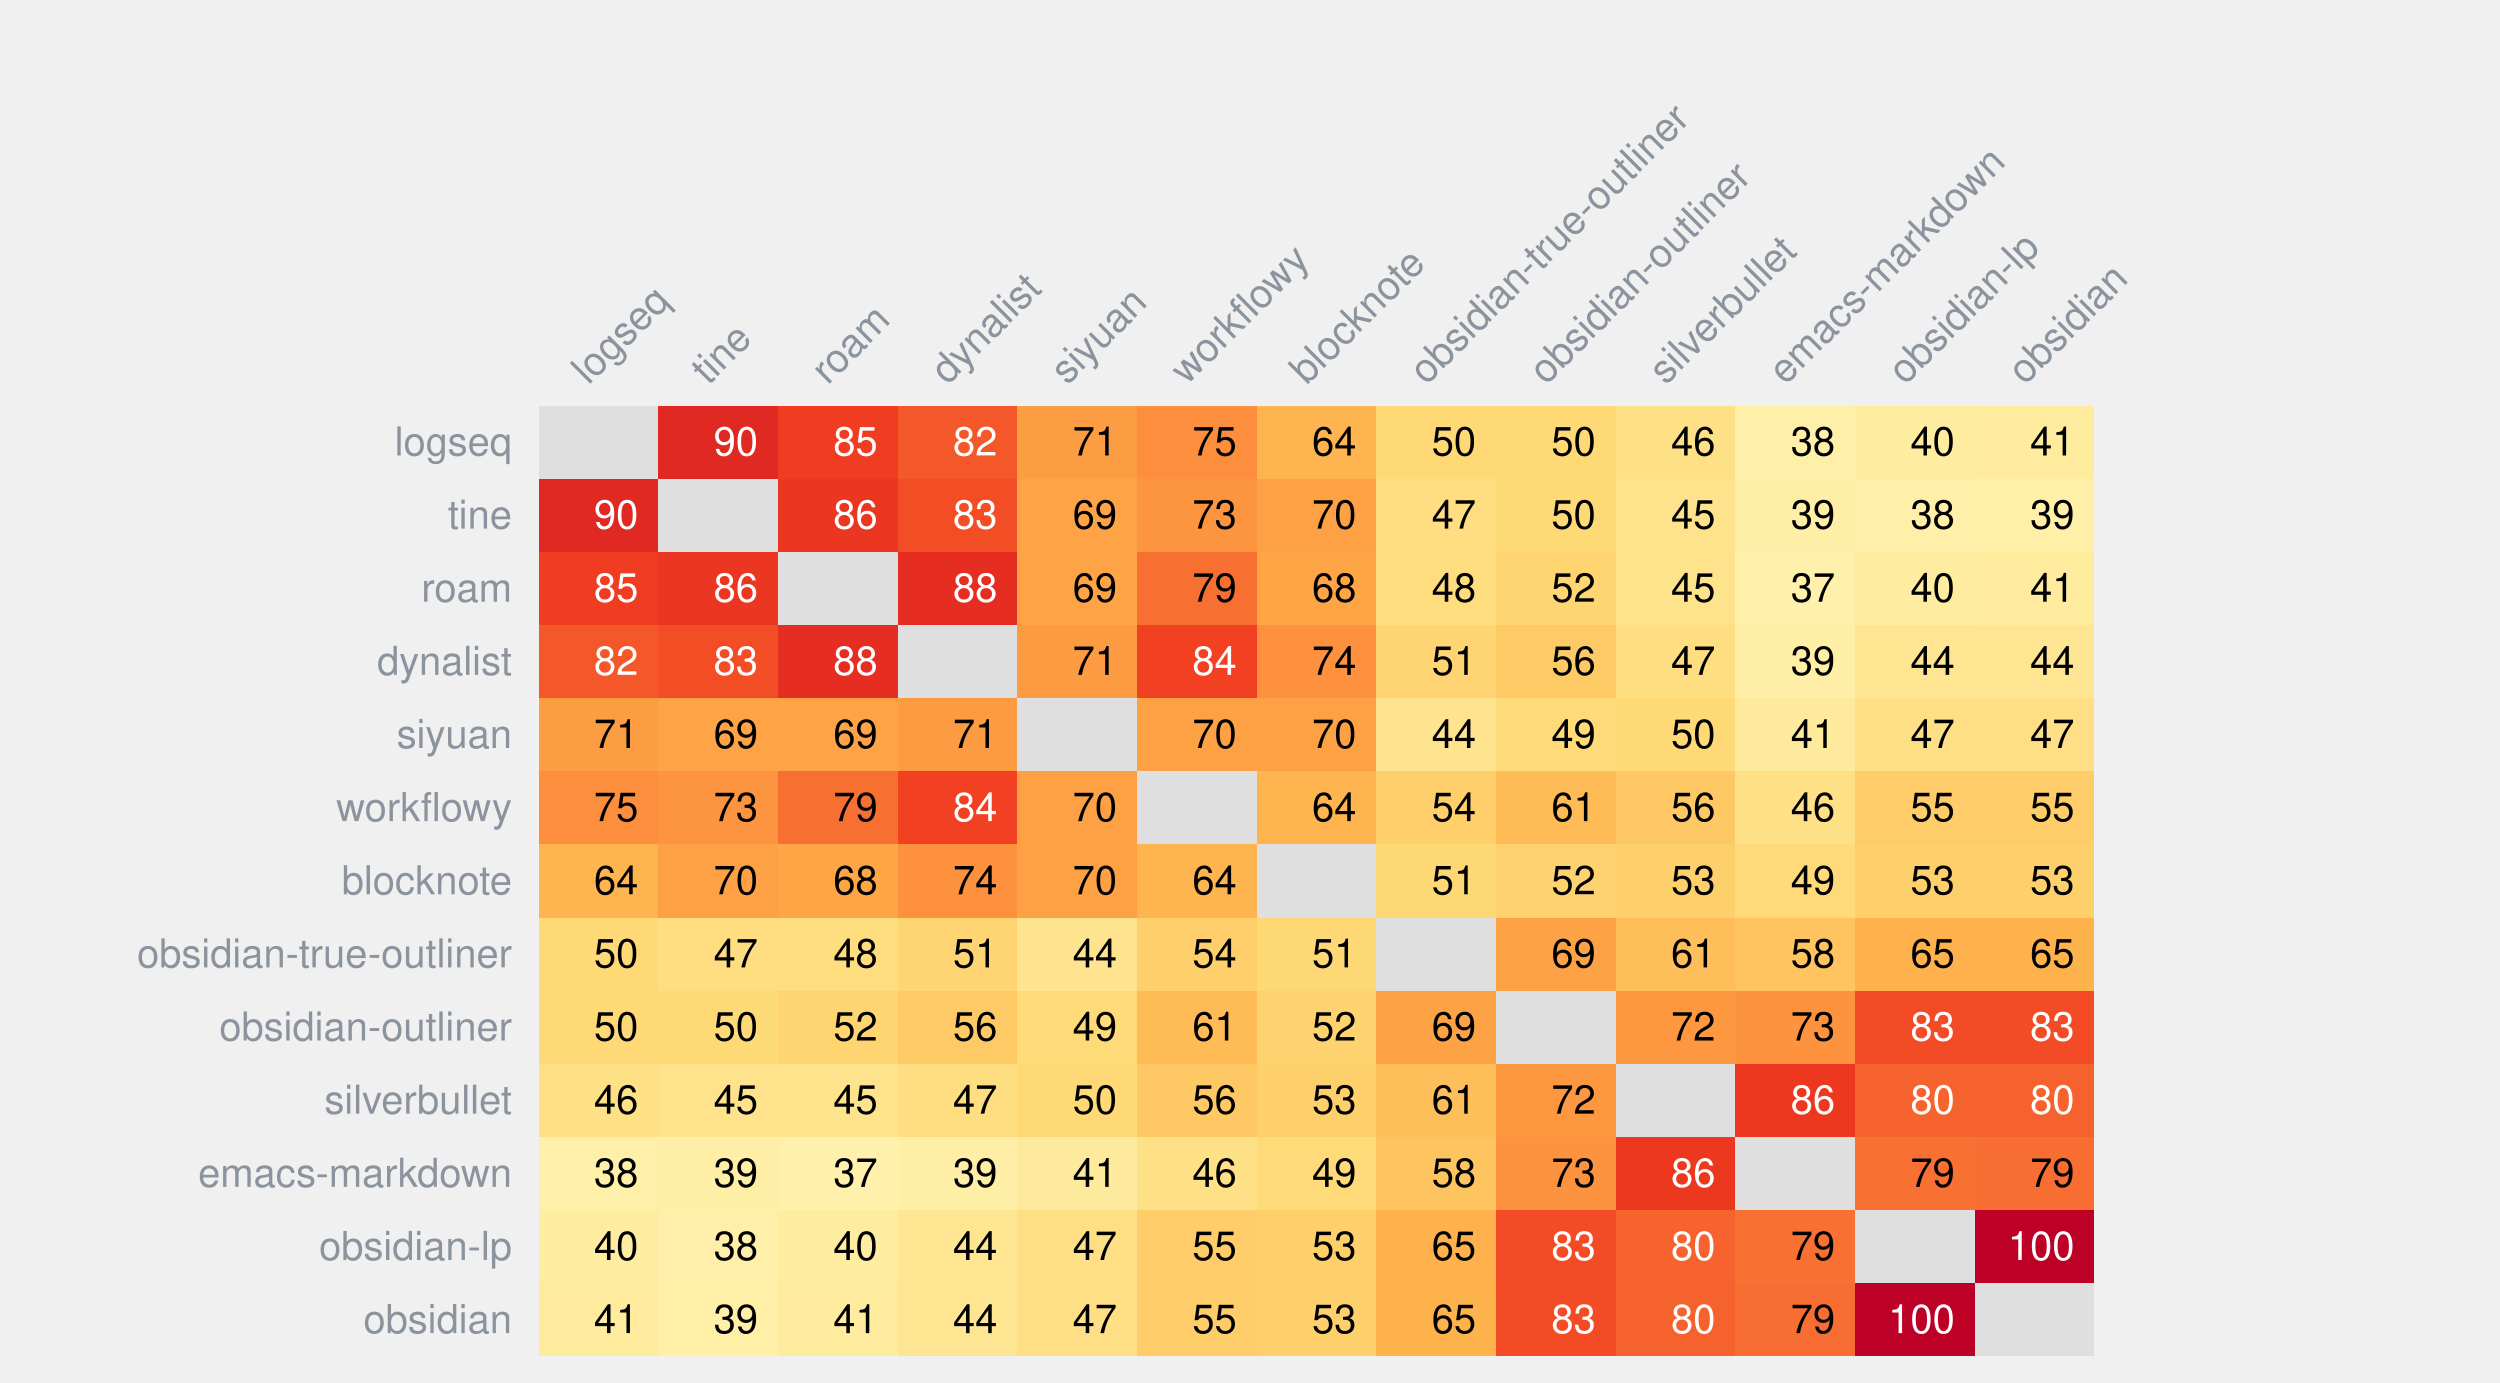
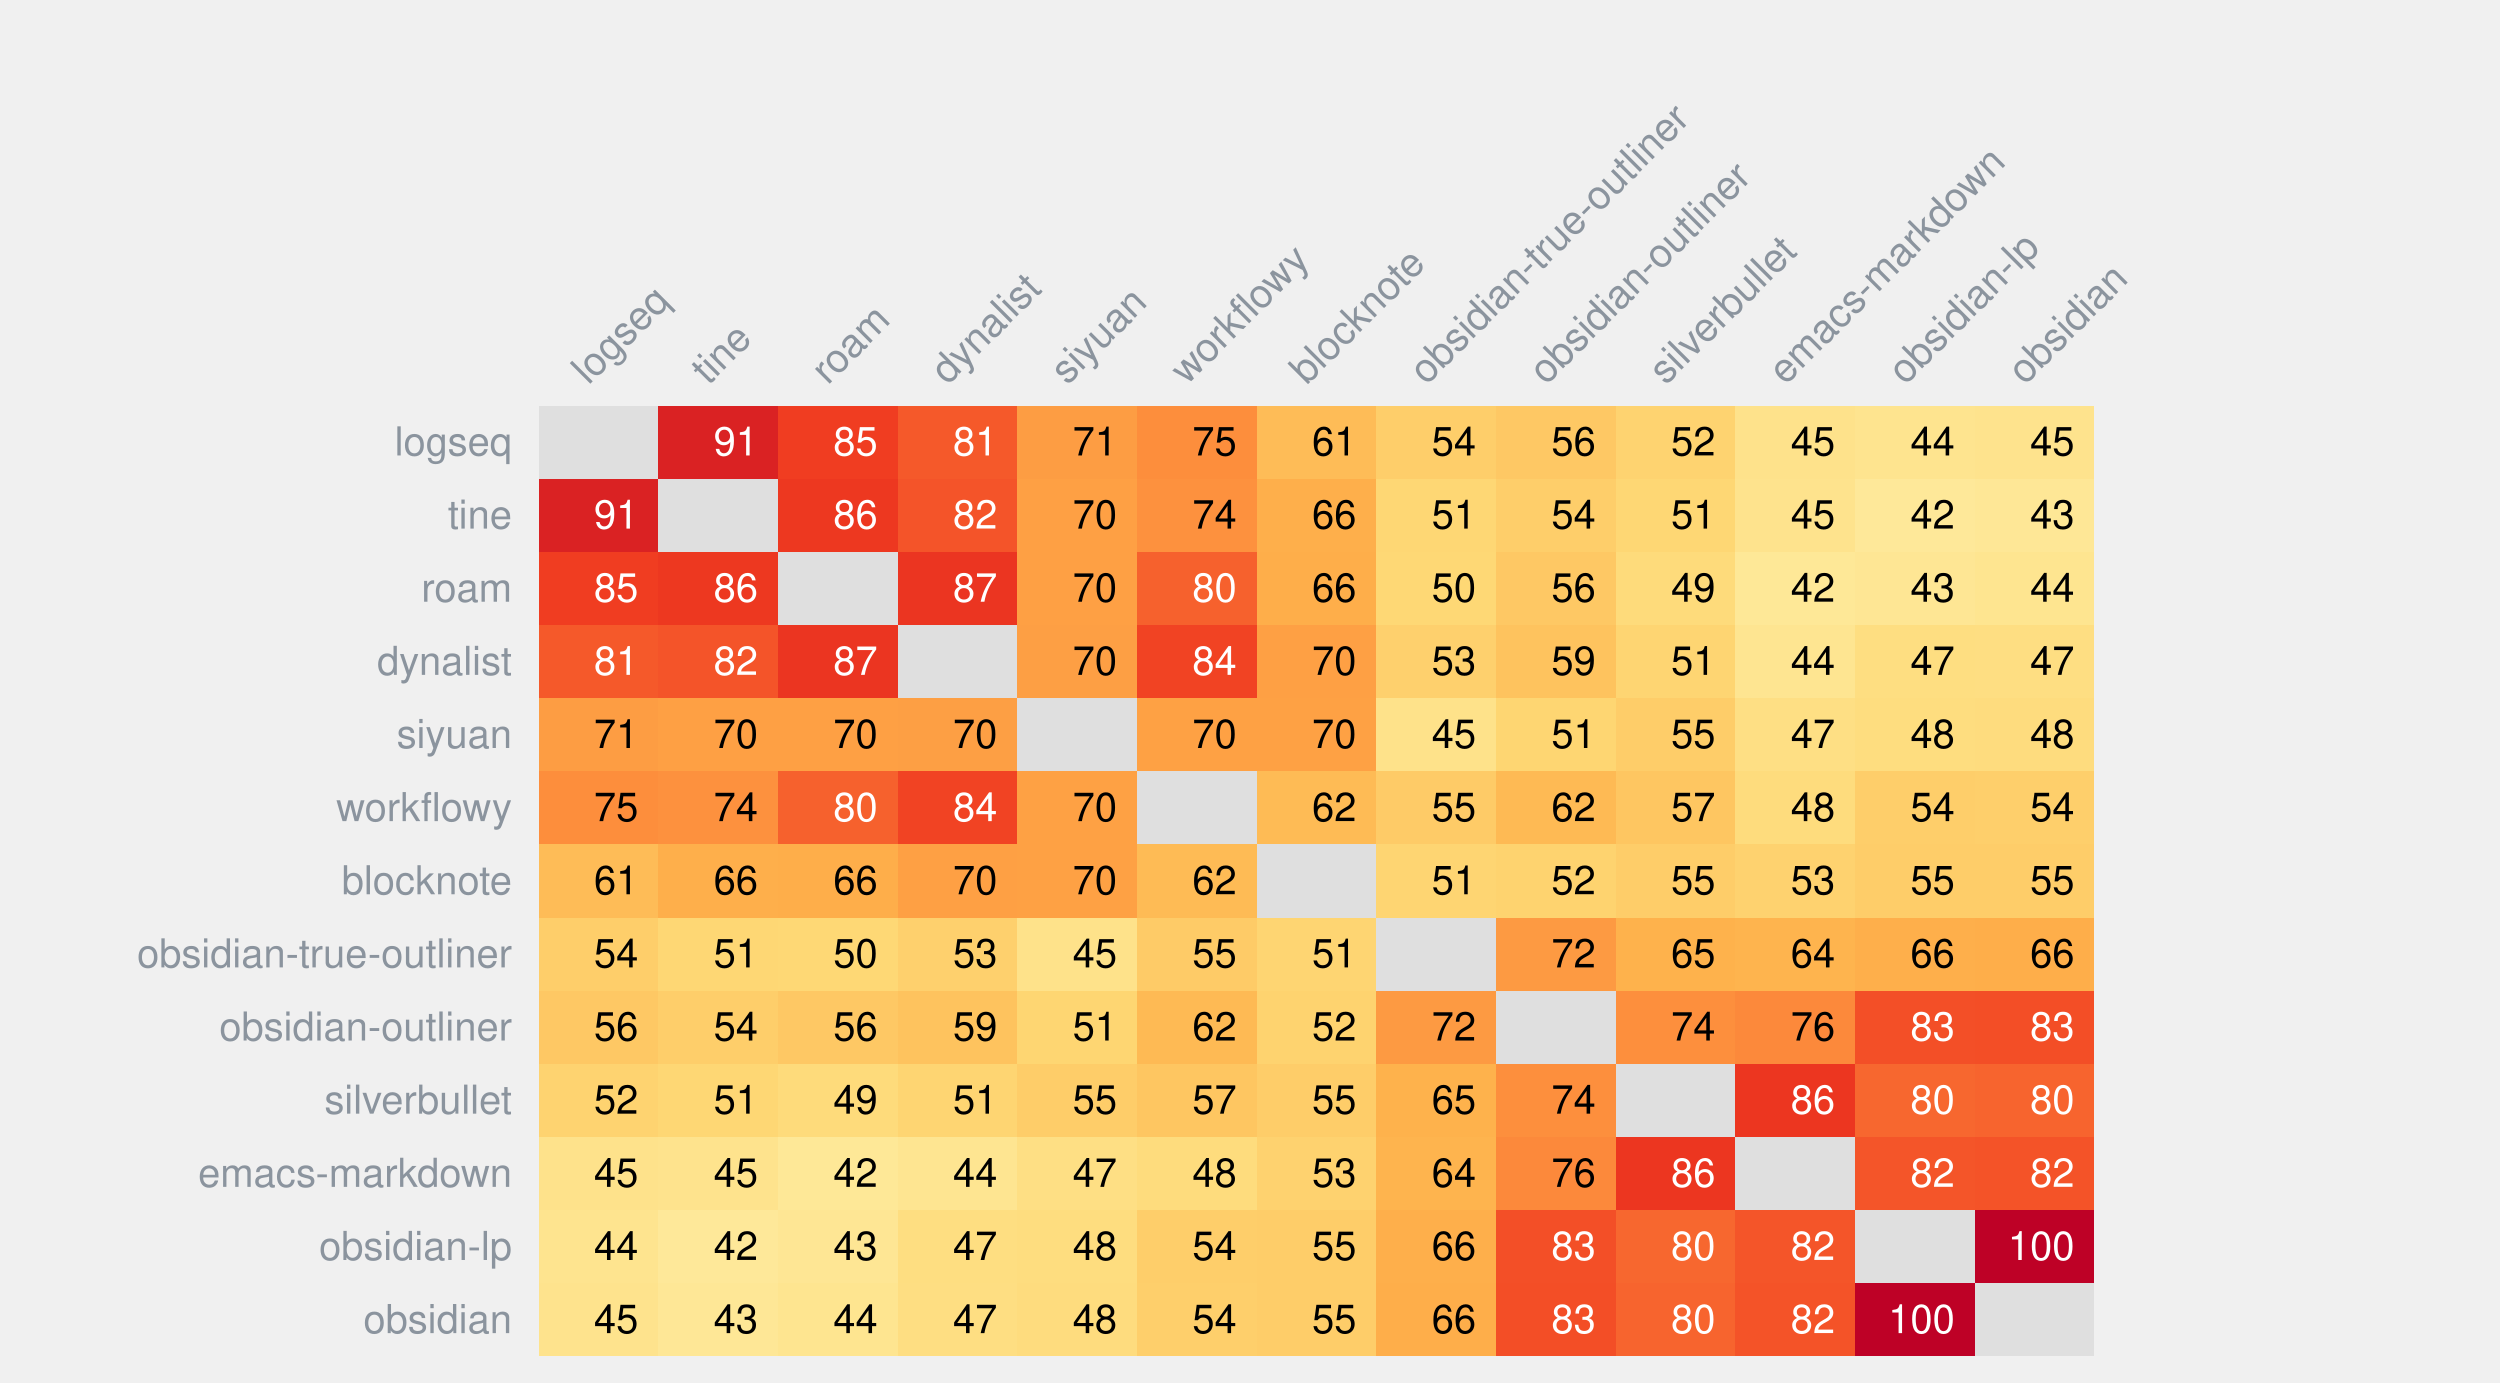
<svg xmlns="http://www.w3.org/2000/svg" width="752" height="416" viewBox="0 0 752 416" shape-rendering="crispEdges" font-family="-apple-system, 'Segoe UI', Helvetica, Arial, sans-serif" font-size="12">
  <style>.label{fill:#8b949e}.empty{fill:rgba(128,128,128,0.15)}@media (prefers-color-scheme: dark){.label{fill:#c9d1d9}}</style>
  <text class="label" transform="translate(177,116) rotate(-45)">logseq</text>
  <text class="label" transform="translate(213,116) rotate(-45)">tine</text>
  <text class="label" transform="translate(249,116) rotate(-45)">roam</text>
  <text class="label" transform="translate(285,116) rotate(-45)">dynalist</text>
  <text class="label" transform="translate(321,116) rotate(-45)">siyuan</text>
  <text class="label" transform="translate(357,116) rotate(-45)">workflowy</text>
  <text class="label" transform="translate(393,116) rotate(-45)">blocknote</text>
  <text class="label" transform="translate(429,116) rotate(-45)">obsidian-true-outliner</text>
  <text class="label" transform="translate(465,116) rotate(-45)">obsidian-outliner</text>
  <text class="label" transform="translate(501,116) rotate(-45)">silverbullet</text>
  <text class="label" transform="translate(537,116) rotate(-45)">emacs-markdown</text>
  <text class="label" transform="translate(573,116) rotate(-45)">obsidian-lp</text>
  <text class="label" transform="translate(609,116) rotate(-45)">obsidian</text>
  <text class="label" x="154" y="137" text-anchor="end">logseq</text>
  <text class="label" x="154" y="159" text-anchor="end">tine</text>
  <text class="label" x="154" y="181" text-anchor="end">roam</text>
  <text class="label" x="154" y="203" text-anchor="end">dynalist</text>
  <text class="label" x="154" y="225" text-anchor="end">siyuan</text>
  <text class="label" x="154" y="247" text-anchor="end">workflowy</text>
  <text class="label" x="154" y="269" text-anchor="end">blocknote</text>
  <text class="label" x="154" y="291" text-anchor="end">obsidian-true-outliner</text>
  <text class="label" x="154" y="313" text-anchor="end">obsidian-outliner</text>
  <text class="label" x="154" y="335" text-anchor="end">silverbullet</text>
  <text class="label" x="154" y="357" text-anchor="end">emacs-markdown</text>
  <text class="label" x="154" y="379" text-anchor="end">obsidian-lp</text>
  <text class="label" x="154" y="401" text-anchor="end">obsidian</text>
  <rect class="empty" x="162" y="122" width="36" height="22" />
  <g>
-     <rect x="198" y="122" width="36" height="22" fill="#e02922" />
-     <text x="228" y="137" text-anchor="end" fill="#fff">90</text>
+     <rect x="198" y="122" width="36" height="22" fill="#da2223" />
+     <text x="228" y="137" text-anchor="end" fill="#fff">91</text>
  </g>
  <g>
    <rect x="234" y="122" width="36" height="22" fill="#f03d21" />
    <text x="264" y="137" text-anchor="end" fill="#fff">85</text>
  </g>
  <g>
-     <rect x="270" y="122" width="36" height="22" fill="#f45729" />
-     <text x="300" y="137" text-anchor="end" fill="#fff">82</text>
+     <rect x="270" y="122" width="36" height="22" fill="#f5592a" />
+     <text x="300" y="137" text-anchor="end" fill="#fff">81</text>
  </g>
  <g>
    <rect x="306" y="122" width="36" height="22" fill="#fd9d43" />
    <text x="336" y="137" text-anchor="end" fill="#000">71</text>
  </g>
  <g>
-     <rect x="342" y="122" width="36" height="22" fill="#fd8e3d" />
+     <rect x="342" y="122" width="36" height="22" fill="#fd8e3c" />
    <text x="372" y="137" text-anchor="end" fill="#000">75</text>
  </g>
  <g>
-     <rect x="378" y="122" width="36" height="22" fill="#feb54f" />
-     <text x="408" y="137" text-anchor="end" fill="#000">64</text>
-   </g>
-   <g>
-     <rect x="414" y="122" width="36" height="22" fill="#fed976" />
-     <text x="444" y="137" text-anchor="end" fill="#000">50</text>
-   </g>
-   <g>
-     <rect x="450" y="122" width="36" height="22" fill="#fed976" />
-     <text x="480" y="137" text-anchor="end" fill="#000">50</text>
-   </g>
-   <g>
-     <rect x="486" y="122" width="36" height="22" fill="#fee086" />
-     <text x="516" y="137" text-anchor="end" fill="#000">46</text>
-   </g>
-   <g>
-     <rect x="522" y="122" width="36" height="22" fill="#fff0a9" />
-     <text x="552" y="137" text-anchor="end" fill="#000">38</text>
-   </g>
-   <g>
-     <rect x="558" y="122" width="36" height="22" fill="#feeca0" />
-     <text x="588" y="137" text-anchor="end" fill="#000">40</text>
-   </g>
-   <g>
-     <rect x="594" y="122" width="36" height="22" fill="#feeb9e" />
-     <text x="624" y="137" text-anchor="end" fill="#000">41</text>
-   </g>
-   <g>
-     <rect x="162" y="144" width="36" height="22" fill="#e02922" />
-     <text x="192" y="159" text-anchor="end" fill="#fff">90</text>
+     <rect x="378" y="122" width="36" height="22" fill="#febc57" />
+     <text x="408" y="137" text-anchor="end" fill="#000">61</text>
+   </g>
+   <g>
+     <rect x="414" y="122" width="36" height="22" fill="#fece6a" />
+     <text x="444" y="137" text-anchor="end" fill="#000">54</text>
+   </g>
+   <g>
+     <rect x="450" y="122" width="36" height="22" fill="#fec864" />
+     <text x="480" y="137" text-anchor="end" fill="#000">56</text>
+   </g>
+   <g>
+     <rect x="486" y="122" width="36" height="22" fill="#fed370" />
+     <text x="516" y="137" text-anchor="end" fill="#000">52</text>
+   </g>
+   <g>
+     <rect x="522" y="122" width="36" height="22" fill="#fee28b" />
+     <text x="552" y="137" text-anchor="end" fill="#000">45</text>
+   </g>
+   <g>
+     <rect x="558" y="122" width="36" height="22" fill="#fee48f" />
+     <text x="588" y="137" text-anchor="end" fill="#000">44</text>
+   </g>
+   <g>
+     <rect x="594" y="122" width="36" height="22" fill="#fee38d" />
+     <text x="624" y="137" text-anchor="end" fill="#000">45</text>
+   </g>
+   <g>
+     <rect x="162" y="144" width="36" height="22" fill="#da2223" />
+     <text x="192" y="159" text-anchor="end" fill="#fff">91</text>
  </g>
  <rect class="empty" x="198" y="144" width="36" height="22" />
  <g>
-     <rect x="234" y="144" width="36" height="22" fill="#eb3621" />
+     <rect x="234" y="144" width="36" height="22" fill="#ed3820" />
    <text x="264" y="159" text-anchor="end" fill="#fff">86</text>
  </g>
  <g>
-     <rect x="270" y="144" width="36" height="22" fill="#f34d26" />
-     <text x="300" y="159" text-anchor="end" fill="#fff">83</text>
-   </g>
-   <g>
-     <rect x="306" y="144" width="36" height="22" fill="#fea346" />
-     <text x="336" y="159" text-anchor="end" fill="#000">69</text>
-   </g>
-   <g>
-     <rect x="342" y="144" width="36" height="22" fill="#fd943f" />
-     <text x="372" y="159" text-anchor="end" fill="#000">73</text>
-   </g>
-   <g>
-     <rect x="378" y="144" width="36" height="22" fill="#fea145" />
-     <text x="408" y="159" text-anchor="end" fill="#000">70</text>
-   </g>
-   <g>
-     <rect x="414" y="144" width="36" height="22" fill="#fede81" />
-     <text x="444" y="159" text-anchor="end" fill="#000">47</text>
-   </g>
-   <g>
-     <rect x="450" y="144" width="36" height="22" fill="#feda77" />
-     <text x="480" y="159" text-anchor="end" fill="#000">50</text>
-   </g>
-   <g>
-     <rect x="486" y="144" width="36" height="22" fill="#fee38c" />
-     <text x="516" y="159" text-anchor="end" fill="#000">45</text>
-   </g>
-   <g>
-     <rect x="522" y="144" width="36" height="22" fill="#ffeea5" />
-     <text x="552" y="159" text-anchor="end" fill="#000">39</text>
-   </g>
-   <g>
-     <rect x="558" y="144" width="36" height="22" fill="#ffefa8" />
-     <text x="588" y="159" text-anchor="end" fill="#000">38</text>
-   </g>
-   <g>
-     <rect x="594" y="144" width="36" height="22" fill="#ffefa7" />
-     <text x="624" y="159" text-anchor="end" fill="#000">39</text>
+     <rect x="270" y="144" width="36" height="22" fill="#f45429" />
+     <text x="300" y="159" text-anchor="end" fill="#fff">82</text>
+   </g>
+   <g>
+     <rect x="306" y="144" width="36" height="22" fill="#fea044" />
+     <text x="336" y="159" text-anchor="end" fill="#000">70</text>
+   </g>
+   <g>
+     <rect x="342" y="144" width="36" height="22" fill="#fd913e" />
+     <text x="372" y="159" text-anchor="end" fill="#000">74</text>
+   </g>
+   <g>
+     <rect x="378" y="144" width="36" height="22" fill="#feaf4b" />
+     <text x="408" y="159" text-anchor="end" fill="#000">66</text>
+   </g>
+   <g>
+     <rect x="414" y="144" width="36" height="22" fill="#fed774" />
+     <text x="444" y="159" text-anchor="end" fill="#000">51</text>
+   </g>
+   <g>
+     <rect x="450" y="144" width="36" height="22" fill="#fece6a" />
+     <text x="480" y="159" text-anchor="end" fill="#000">54</text>
+   </g>
+   <g>
+     <rect x="486" y="144" width="36" height="22" fill="#fed774" />
+     <text x="516" y="159" text-anchor="end" fill="#000">51</text>
+   </g>
+   <g>
+     <rect x="522" y="144" width="36" height="22" fill="#fee38d" />
+     <text x="552" y="159" text-anchor="end" fill="#000">45</text>
+   </g>
+   <g>
+     <rect x="558" y="144" width="36" height="22" fill="#fee899" />
+     <text x="588" y="159" text-anchor="end" fill="#000">42</text>
+   </g>
+   <g>
+     <rect x="594" y="144" width="36" height="22" fill="#fee796" />
+     <text x="624" y="159" text-anchor="end" fill="#000">43</text>
  </g>
  <g>
    <rect x="162" y="166" width="36" height="22" fill="#f03d21" />
    <text x="192" y="181" text-anchor="end" fill="#fff">85</text>
  </g>
  <g>
-     <rect x="198" y="166" width="36" height="22" fill="#eb3621" />
+     <rect x="198" y="166" width="36" height="22" fill="#ed3820" />
    <text x="228" y="181" text-anchor="end" fill="#fff">86</text>
  </g>
  <rect class="empty" x="234" y="166" width="36" height="22" />
  <g>
-     <rect x="270" y="166" width="36" height="22" fill="#e52e21" />
-     <text x="300" y="181" text-anchor="end" fill="#fff">88</text>
-   </g>
-   <g>
-     <rect x="306" y="166" width="36" height="22" fill="#fea446" />
-     <text x="336" y="181" text-anchor="end" fill="#000">69</text>
-   </g>
-   <g>
-     <rect x="342" y="166" width="36" height="22" fill="#f86f32" />
-     <text x="372" y="181" text-anchor="end" fill="#000">79</text>
-   </g>
-   <g>
-     <rect x="378" y="166" width="36" height="22" fill="#fea546" />
-     <text x="408" y="181" text-anchor="end" fill="#000">68</text>
-   </g>
-   <g>
-     <rect x="414" y="166" width="36" height="22" fill="#fedd7f" />
-     <text x="444" y="181" text-anchor="end" fill="#000">48</text>
-   </g>
-   <g>
-     <rect x="450" y="166" width="36" height="22" fill="#fed571" />
-     <text x="480" y="181" text-anchor="end" fill="#000">52</text>
-   </g>
-   <g>
-     <rect x="486" y="166" width="36" height="22" fill="#fee38d" />
-     <text x="516" y="181" text-anchor="end" fill="#000">45</text>
-   </g>
-   <g>
-     <rect x="522" y="166" width="36" height="22" fill="#fff1ac" />
-     <text x="552" y="181" text-anchor="end" fill="#000">37</text>
-   </g>
-   <g>
-     <rect x="558" y="166" width="36" height="22" fill="#feeca0" />
-     <text x="588" y="181" text-anchor="end" fill="#000">40</text>
-   </g>
-   <g>
-     <rect x="594" y="166" width="36" height="22" fill="#feeb9e" />
-     <text x="624" y="181" text-anchor="end" fill="#000">41</text>
-   </g>
-   <g>
-     <rect x="162" y="188" width="36" height="22" fill="#f45729" />
-     <text x="192" y="203" text-anchor="end" fill="#fff">82</text>
-   </g>
-   <g>
-     <rect x="198" y="188" width="36" height="22" fill="#f34d26" />
-     <text x="228" y="203" text-anchor="end" fill="#fff">83</text>
-   </g>
-   <g>
-     <rect x="234" y="188" width="36" height="22" fill="#e52e21" />
-     <text x="264" y="203" text-anchor="end" fill="#fff">88</text>
+     <rect x="270" y="166" width="36" height="22" fill="#eb3521" />
+     <text x="300" y="181" text-anchor="end" fill="#fff">87</text>
+   </g>
+   <g>
+     <rect x="306" y="166" width="36" height="22" fill="#fea044" />
+     <text x="336" y="181" text-anchor="end" fill="#000">70</text>
+   </g>
+   <g>
+     <rect x="342" y="166" width="36" height="22" fill="#f6612d" />
+     <text x="372" y="181" text-anchor="end" fill="#fff">80</text>
+   </g>
+   <g>
+     <rect x="378" y="166" width="36" height="22" fill="#feae4a" />
+     <text x="408" y="181" text-anchor="end" fill="#000">66</text>
+   </g>
+   <g>
+     <rect x="414" y="166" width="36" height="22" fill="#fed875" />
+     <text x="444" y="181" text-anchor="end" fill="#000">50</text>
+   </g>
+   <g>
+     <rect x="450" y="166" width="36" height="22" fill="#fec864" />
+     <text x="480" y="181" text-anchor="end" fill="#000">56</text>
+   </g>
+   <g>
+     <rect x="486" y="166" width="36" height="22" fill="#fedb7b" />
+     <text x="516" y="181" text-anchor="end" fill="#000">49</text>
+   </g>
+   <g>
+     <rect x="522" y="166" width="36" height="22" fill="#fee897" />
+     <text x="552" y="181" text-anchor="end" fill="#000">42</text>
+   </g>
+   <g>
+     <rect x="558" y="166" width="36" height="22" fill="#fee694" />
+     <text x="588" y="181" text-anchor="end" fill="#000">43</text>
+   </g>
+   <g>
+     <rect x="594" y="166" width="36" height="22" fill="#fee590" />
+     <text x="624" y="181" text-anchor="end" fill="#000">44</text>
+   </g>
+   <g>
+     <rect x="162" y="188" width="36" height="22" fill="#f5592a" />
+     <text x="192" y="203" text-anchor="end" fill="#fff">81</text>
+   </g>
+   <g>
+     <rect x="198" y="188" width="36" height="22" fill="#f45429" />
+     <text x="228" y="203" text-anchor="end" fill="#fff">82</text>
+   </g>
+   <g>
+     <rect x="234" y="188" width="36" height="22" fill="#eb3521" />
+     <text x="264" y="203" text-anchor="end" fill="#fff">87</text>
  </g>
  <rect class="empty" x="270" y="188" width="36" height="22" />
  <g>
-     <rect x="306" y="188" width="36" height="22" fill="#fd9b42" />
-     <text x="336" y="203" text-anchor="end" fill="#000">71</text>
-   </g>
-   <g>
-     <rect x="342" y="188" width="36" height="22" fill="#f14022" />
+     <rect x="306" y="188" width="36" height="22" fill="#fd9f44" />
+     <text x="336" y="203" text-anchor="end" fill="#000">70</text>
+   </g>
+   <g>
+     <rect x="342" y="188" width="36" height="22" fill="#f14323" />
    <text x="372" y="203" text-anchor="end" fill="#fff">84</text>
  </g>
  <g>
-     <rect x="378" y="188" width="36" height="22" fill="#fd913e" />
-     <text x="408" y="203" text-anchor="end" fill="#000">74</text>
-   </g>
-   <g>
-     <rect x="414" y="188" width="36" height="22" fill="#fed572" />
-     <text x="444" y="203" text-anchor="end" fill="#000">51</text>
-   </g>
-   <g>
-     <rect x="450" y="188" width="36" height="22" fill="#feca65" />
-     <text x="480" y="203" text-anchor="end" fill="#000">56</text>
-   </g>
-   <g>
-     <rect x="486" y="188" width="36" height="22" fill="#fede81" />
-     <text x="516" y="203" text-anchor="end" fill="#000">47</text>
-   </g>
-   <g>
-     <rect x="522" y="188" width="36" height="22" fill="#ffeea6" />
-     <text x="552" y="203" text-anchor="end" fill="#000">39</text>
-   </g>
-   <g>
-     <rect x="558" y="188" width="36" height="22" fill="#fee591" />
-     <text x="588" y="203" text-anchor="end" fill="#000">44</text>
-   </g>
-   <g>
-     <rect x="594" y="188" width="36" height="22" fill="#fee591" />
-     <text x="624" y="203" text-anchor="end" fill="#000">44</text>
+     <rect x="378" y="188" width="36" height="22" fill="#fea044" />
+     <text x="408" y="203" text-anchor="end" fill="#000">70</text>
+   </g>
+   <g>
+     <rect x="414" y="188" width="36" height="22" fill="#fed06d" />
+     <text x="444" y="203" text-anchor="end" fill="#000">53</text>
+   </g>
+   <g>
+     <rect x="450" y="188" width="36" height="22" fill="#fec35e" />
+     <text x="480" y="203" text-anchor="end" fill="#000">59</text>
+   </g>
+   <g>
+     <rect x="486" y="188" width="36" height="22" fill="#fed572" />
+     <text x="516" y="203" text-anchor="end" fill="#000">51</text>
+   </g>
+   <g>
+     <rect x="522" y="188" width="36" height="22" fill="#fee591" />
+     <text x="552" y="203" text-anchor="end" fill="#000">44</text>
+   </g>
+   <g>
+     <rect x="558" y="188" width="36" height="22" fill="#fede81" />
+     <text x="588" y="203" text-anchor="end" fill="#000">47</text>
+   </g>
+   <g>
+     <rect x="594" y="188" width="36" height="22" fill="#fede82" />
+     <text x="624" y="203" text-anchor="end" fill="#000">47</text>
  </g>
  <g>
    <rect x="162" y="210" width="36" height="22" fill="#fd9d43" />
    <text x="192" y="225" text-anchor="end" fill="#000">71</text>
  </g>
  <g>
-     <rect x="198" y="210" width="36" height="22" fill="#fea346" />
-     <text x="228" y="225" text-anchor="end" fill="#000">69</text>
-   </g>
-   <g>
-     <rect x="234" y="210" width="36" height="22" fill="#fea446" />
-     <text x="264" y="225" text-anchor="end" fill="#000">69</text>
-   </g>
-   <g>
-     <rect x="270" y="210" width="36" height="22" fill="#fd9b42" />
-     <text x="300" y="225" text-anchor="end" fill="#000">71</text>
+     <rect x="198" y="210" width="36" height="22" fill="#fea044" />
+     <text x="228" y="225" text-anchor="end" fill="#000">70</text>
+   </g>
+   <g>
+     <rect x="234" y="210" width="36" height="22" fill="#fea044" />
+     <text x="264" y="225" text-anchor="end" fill="#000">70</text>
+   </g>
+   <g>
+     <rect x="270" y="210" width="36" height="22" fill="#fd9f44" />
+     <text x="300" y="225" text-anchor="end" fill="#000">70</text>
  </g>
  <rect class="empty" x="306" y="210" width="36" height="22" />
  <g>
-     <rect x="342" y="210" width="36" height="22" fill="#fea145" />
+     <rect x="342" y="210" width="36" height="22" fill="#fea144" />
    <text x="372" y="225" text-anchor="end" fill="#000">70</text>
  </g>
  <g>
    <rect x="378" y="210" width="36" height="22" fill="#fea144" />
    <text x="408" y="225" text-anchor="end" fill="#000">70</text>
  </g>
  <g>
-     <rect x="414" y="210" width="36" height="22" fill="#fee48e" />
-     <text x="444" y="225" text-anchor="end" fill="#000">44</text>
-   </g>
-   <g>
-     <rect x="450" y="210" width="36" height="22" fill="#feda78" />
-     <text x="480" y="225" text-anchor="end" fill="#000">49</text>
-   </g>
-   <g>
-     <rect x="486" y="210" width="36" height="22" fill="#fed975" />
-     <text x="516" y="225" text-anchor="end" fill="#000">50</text>
-   </g>
-   <g>
-     <rect x="522" y="210" width="36" height="22" fill="#feea9c" />
-     <text x="552" y="225" text-anchor="end" fill="#000">41</text>
-   </g>
-   <g>
-     <rect x="558" y="210" width="36" height="22" fill="#fedf85" />
-     <text x="588" y="225" text-anchor="end" fill="#000">47</text>
-   </g>
-   <g>
-     <rect x="594" y="210" width="36" height="22" fill="#fedf85" />
-     <text x="624" y="225" text-anchor="end" fill="#000">47</text>
-   </g>
-   <g>
-     <rect x="162" y="232" width="36" height="22" fill="#fd8e3d" />
+     <rect x="414" y="210" width="36" height="22" fill="#fee28a" />
+     <text x="444" y="225" text-anchor="end" fill="#000">45</text>
+   </g>
+   <g>
+     <rect x="450" y="210" width="36" height="22" fill="#fed672" />
+     <text x="480" y="225" text-anchor="end" fill="#000">51</text>
+   </g>
+   <g>
+     <rect x="486" y="210" width="36" height="22" fill="#fecd69" />
+     <text x="516" y="225" text-anchor="end" fill="#000">55</text>
+   </g>
+   <g>
+     <rect x="522" y="210" width="36" height="22" fill="#fedf84" />
+     <text x="552" y="225" text-anchor="end" fill="#000">47</text>
+   </g>
+   <g>
+     <rect x="558" y="210" width="36" height="22" fill="#fedd7f" />
+     <text x="588" y="225" text-anchor="end" fill="#000">48</text>
+   </g>
+   <g>
+     <rect x="594" y="210" width="36" height="22" fill="#fedc7e" />
+     <text x="624" y="225" text-anchor="end" fill="#000">48</text>
+   </g>
+   <g>
+     <rect x="162" y="232" width="36" height="22" fill="#fd8e3c" />
    <text x="192" y="247" text-anchor="end" fill="#000">75</text>
  </g>
  <g>
-     <rect x="198" y="232" width="36" height="22" fill="#fd943f" />
-     <text x="228" y="247" text-anchor="end" fill="#000">73</text>
-   </g>
-   <g>
-     <rect x="234" y="232" width="36" height="22" fill="#f86f32" />
-     <text x="264" y="247" text-anchor="end" fill="#000">79</text>
-   </g>
-   <g>
-     <rect x="270" y="232" width="36" height="22" fill="#f14022" />
+     <rect x="198" y="232" width="36" height="22" fill="#fd913e" />
+     <text x="228" y="247" text-anchor="end" fill="#000">74</text>
+   </g>
+   <g>
+     <rect x="234" y="232" width="36" height="22" fill="#f6612d" />
+     <text x="264" y="247" text-anchor="end" fill="#fff">80</text>
+   </g>
+   <g>
+     <rect x="270" y="232" width="36" height="22" fill="#f14323" />
    <text x="300" y="247" text-anchor="end" fill="#fff">84</text>
  </g>
  <g>
-     <rect x="306" y="232" width="36" height="22" fill="#fea145" />
+     <rect x="306" y="232" width="36" height="22" fill="#fea144" />
    <text x="336" y="247" text-anchor="end" fill="#000">70</text>
  </g>
  <rect class="empty" x="342" y="232" width="36" height="22" />
  <g>
-     <rect x="378" y="232" width="36" height="22" fill="#feb54f" />
-     <text x="408" y="247" text-anchor="end" fill="#000">64</text>
-   </g>
-   <g>
-     <rect x="414" y="232" width="36" height="22" fill="#fecf6b" />
-     <text x="444" y="247" text-anchor="end" fill="#000">54</text>
-   </g>
-   <g>
-     <rect x="450" y="232" width="36" height="22" fill="#febb56" />
-     <text x="480" y="247" text-anchor="end" fill="#000">61</text>
-   </g>
-   <g>
-     <rect x="486" y="232" width="36" height="22" fill="#fec965" />
-     <text x="516" y="247" text-anchor="end" fill="#000">56</text>
-   </g>
-   <g>
-     <rect x="522" y="232" width="36" height="22" fill="#fee087" />
-     <text x="552" y="247" text-anchor="end" fill="#000">46</text>
-   </g>
-   <g>
-     <rect x="558" y="232" width="36" height="22" fill="#fecc68" />
-     <text x="588" y="247" text-anchor="end" fill="#000">55</text>
-   </g>
-   <g>
-     <rect x="594" y="232" width="36" height="22" fill="#fecc68" />
-     <text x="624" y="247" text-anchor="end" fill="#000">55</text>
-   </g>
-   <g>
-     <rect x="162" y="254" width="36" height="22" fill="#feb54f" />
-     <text x="192" y="269" text-anchor="end" fill="#000">64</text>
-   </g>
-   <g>
-     <rect x="198" y="254" width="36" height="22" fill="#fea145" />
-     <text x="228" y="269" text-anchor="end" fill="#000">70</text>
-   </g>
-   <g>
-     <rect x="234" y="254" width="36" height="22" fill="#fea546" />
-     <text x="264" y="269" text-anchor="end" fill="#000">68</text>
-   </g>
-   <g>
-     <rect x="270" y="254" width="36" height="22" fill="#fd913e" />
-     <text x="300" y="269" text-anchor="end" fill="#000">74</text>
+     <rect x="378" y="232" width="36" height="22" fill="#febb55" />
+     <text x="408" y="247" text-anchor="end" fill="#000">62</text>
+   </g>
+   <g>
+     <rect x="414" y="232" width="36" height="22" fill="#fecb67" />
+     <text x="444" y="247" text-anchor="end" fill="#000">55</text>
+   </g>
+   <g>
+     <rect x="450" y="232" width="36" height="22" fill="#feba54" />
+     <text x="480" y="247" text-anchor="end" fill="#000">62</text>
+   </g>
+   <g>
+     <rect x="486" y="232" width="36" height="22" fill="#fec661" />
+     <text x="516" y="247" text-anchor="end" fill="#000">57</text>
+   </g>
+   <g>
+     <rect x="522" y="232" width="36" height="22" fill="#fedc7d" />
+     <text x="552" y="247" text-anchor="end" fill="#000">48</text>
+   </g>
+   <g>
+     <rect x="558" y="232" width="36" height="22" fill="#fece6a" />
+     <text x="588" y="247" text-anchor="end" fill="#000">54</text>
+   </g>
+   <g>
+     <rect x="594" y="232" width="36" height="22" fill="#fecf6b" />
+     <text x="624" y="247" text-anchor="end" fill="#000">54</text>
+   </g>
+   <g>
+     <rect x="162" y="254" width="36" height="22" fill="#febc57" />
+     <text x="192" y="269" text-anchor="end" fill="#000">61</text>
+   </g>
+   <g>
+     <rect x="198" y="254" width="36" height="22" fill="#feaf4b" />
+     <text x="228" y="269" text-anchor="end" fill="#000">66</text>
+   </g>
+   <g>
+     <rect x="234" y="254" width="36" height="22" fill="#feae4a" />
+     <text x="264" y="269" text-anchor="end" fill="#000">66</text>
+   </g>
+   <g>
+     <rect x="270" y="254" width="36" height="22" fill="#fea044" />
+     <text x="300" y="269" text-anchor="end" fill="#000">70</text>
  </g>
  <g>
    <rect x="306" y="254" width="36" height="22" fill="#fea144" />
    <text x="336" y="269" text-anchor="end" fill="#000">70</text>
  </g>
  <g>
-     <rect x="342" y="254" width="36" height="22" fill="#feb54f" />
-     <text x="372" y="269" text-anchor="end" fill="#000">64</text>
+     <rect x="342" y="254" width="36" height="22" fill="#febb55" />
+     <text x="372" y="269" text-anchor="end" fill="#000">62</text>
  </g>
  <rect class="empty" x="378" y="254" width="36" height="22" />
  <g>
-     <rect x="414" y="254" width="36" height="22" fill="#fed875" />
+     <rect x="414" y="254" width="36" height="22" fill="#fed572" />
    <text x="444" y="269" text-anchor="end" fill="#000">51</text>
  </g>
  <g>
    <rect x="450" y="254" width="36" height="22" fill="#fed36f" />
    <text x="480" y="269" text-anchor="end" fill="#000">52</text>
  </g>
  <g>
-     <rect x="486" y="254" width="36" height="22" fill="#fed06c" />
-     <text x="516" y="269" text-anchor="end" fill="#000">53</text>
-   </g>
-   <g>
-     <rect x="522" y="254" width="36" height="22" fill="#feda79" />
-     <text x="552" y="269" text-anchor="end" fill="#000">49</text>
-   </g>
-   <g>
-     <rect x="558" y="254" width="36" height="22" fill="#fed06c" />
-     <text x="588" y="269" text-anchor="end" fill="#000">53</text>
-   </g>
-   <g>
-     <rect x="594" y="254" width="36" height="22" fill="#fed06c" />
-     <text x="624" y="269" text-anchor="end" fill="#000">53</text>
-   </g>
-   <g>
-     <rect x="162" y="276" width="36" height="22" fill="#fed976" />
-     <text x="192" y="291" text-anchor="end" fill="#000">50</text>
-   </g>
-   <g>
-     <rect x="198" y="276" width="36" height="22" fill="#fede81" />
-     <text x="228" y="291" text-anchor="end" fill="#000">47</text>
-   </g>
-   <g>
-     <rect x="234" y="276" width="36" height="22" fill="#fedd7f" />
-     <text x="264" y="291" text-anchor="end" fill="#000">48</text>
-   </g>
-   <g>
-     <rect x="270" y="276" width="36" height="22" fill="#fed572" />
-     <text x="300" y="291" text-anchor="end" fill="#000">51</text>
-   </g>
-   <g>
-     <rect x="306" y="276" width="36" height="22" fill="#fee48e" />
-     <text x="336" y="291" text-anchor="end" fill="#000">44</text>
-   </g>
-   <g>
-     <rect x="342" y="276" width="36" height="22" fill="#fecf6b" />
-     <text x="372" y="291" text-anchor="end" fill="#000">54</text>
-   </g>
-   <g>
-     <rect x="378" y="276" width="36" height="22" fill="#fed875" />
+     <rect x="486" y="254" width="36" height="22" fill="#fecd69" />
+     <text x="516" y="269" text-anchor="end" fill="#000">55</text>
+   </g>
+   <g>
+     <rect x="522" y="254" width="36" height="22" fill="#fed26f" />
+     <text x="552" y="269" text-anchor="end" fill="#000">53</text>
+   </g>
+   <g>
+     <rect x="558" y="254" width="36" height="22" fill="#fecd69" />
+     <text x="588" y="269" text-anchor="end" fill="#000">55</text>
+   </g>
+   <g>
+     <rect x="594" y="254" width="36" height="22" fill="#fecd69" />
+     <text x="624" y="269" text-anchor="end" fill="#000">55</text>
+   </g>
+   <g>
+     <rect x="162" y="276" width="36" height="22" fill="#fece6a" />
+     <text x="192" y="291" text-anchor="end" fill="#000">54</text>
+   </g>
+   <g>
+     <rect x="198" y="276" width="36" height="22" fill="#fed774" />
+     <text x="228" y="291" text-anchor="end" fill="#000">51</text>
+   </g>
+   <g>
+     <rect x="234" y="276" width="36" height="22" fill="#fed875" />
+     <text x="264" y="291" text-anchor="end" fill="#000">50</text>
+   </g>
+   <g>
+     <rect x="270" y="276" width="36" height="22" fill="#fed06d" />
+     <text x="300" y="291" text-anchor="end" fill="#000">53</text>
+   </g>
+   <g>
+     <rect x="306" y="276" width="36" height="22" fill="#fee28a" />
+     <text x="336" y="291" text-anchor="end" fill="#000">45</text>
+   </g>
+   <g>
+     <rect x="342" y="276" width="36" height="22" fill="#fecb67" />
+     <text x="372" y="291" text-anchor="end" fill="#000">55</text>
+   </g>
+   <g>
+     <rect x="378" y="276" width="36" height="22" fill="#fed572" />
    <text x="408" y="291" text-anchor="end" fill="#000">51</text>
  </g>
  <rect class="empty" x="414" y="276" width="36" height="22" />
  <g>
-     <rect x="450" y="276" width="36" height="22" fill="#fea345" />
-     <text x="480" y="291" text-anchor="end" fill="#000">69</text>
-   </g>
-   <g>
-     <rect x="486" y="276" width="36" height="22" fill="#febe59" />
-     <text x="516" y="291" text-anchor="end" fill="#000">61</text>
-   </g>
-   <g>
-     <rect x="522" y="276" width="36" height="22" fill="#fec45f" />
-     <text x="552" y="291" text-anchor="end" fill="#000">58</text>
-   </g>
-   <g>
-     <rect x="558" y="276" width="36" height="22" fill="#feb14c" />
-     <text x="588" y="291" text-anchor="end" fill="#000">65</text>
-   </g>
-   <g>
-     <rect x="594" y="276" width="36" height="22" fill="#feb24c" />
-     <text x="624" y="291" text-anchor="end" fill="#000">65</text>
-   </g>
-   <g>
-     <rect x="162" y="298" width="36" height="22" fill="#fed976" />
-     <text x="192" y="313" text-anchor="end" fill="#000">50</text>
-   </g>
-   <g>
-     <rect x="198" y="298" width="36" height="22" fill="#feda77" />
-     <text x="228" y="313" text-anchor="end" fill="#000">50</text>
-   </g>
-   <g>
-     <rect x="234" y="298" width="36" height="22" fill="#fed571" />
-     <text x="264" y="313" text-anchor="end" fill="#000">52</text>
-   </g>
-   <g>
-     <rect x="270" y="298" width="36" height="22" fill="#feca65" />
-     <text x="300" y="313" text-anchor="end" fill="#000">56</text>
-   </g>
-   <g>
-     <rect x="306" y="298" width="36" height="22" fill="#feda78" />
-     <text x="336" y="313" text-anchor="end" fill="#000">49</text>
-   </g>
-   <g>
-     <rect x="342" y="298" width="36" height="22" fill="#febb56" />
-     <text x="372" y="313" text-anchor="end" fill="#000">61</text>
+     <rect x="450" y="276" width="36" height="22" fill="#fd9a42" />
+     <text x="480" y="291" text-anchor="end" fill="#000">72</text>
+   </g>
+   <g>
+     <rect x="486" y="276" width="36" height="22" fill="#feb24c" />
+     <text x="516" y="291" text-anchor="end" fill="#000">65</text>
+   </g>
+   <g>
+     <rect x="522" y="276" width="36" height="22" fill="#feb44e" />
+     <text x="552" y="291" text-anchor="end" fill="#000">64</text>
+   </g>
+   <g>
+     <rect x="558" y="276" width="36" height="22" fill="#feaf4b" />
+     <text x="588" y="291" text-anchor="end" fill="#000">66</text>
+   </g>
+   <g>
+     <rect x="594" y="276" width="36" height="22" fill="#feae4a" />
+     <text x="624" y="291" text-anchor="end" fill="#000">66</text>
+   </g>
+   <g>
+     <rect x="162" y="298" width="36" height="22" fill="#fec864" />
+     <text x="192" y="313" text-anchor="end" fill="#000">56</text>
+   </g>
+   <g>
+     <rect x="198" y="298" width="36" height="22" fill="#fece6a" />
+     <text x="228" y="313" text-anchor="end" fill="#000">54</text>
+   </g>
+   <g>
+     <rect x="234" y="298" width="36" height="22" fill="#fec864" />
+     <text x="264" y="313" text-anchor="end" fill="#000">56</text>
+   </g>
+   <g>
+     <rect x="270" y="298" width="36" height="22" fill="#fec35e" />
+     <text x="300" y="313" text-anchor="end" fill="#000">59</text>
+   </g>
+   <g>
+     <rect x="306" y="298" width="36" height="22" fill="#fed672" />
+     <text x="336" y="313" text-anchor="end" fill="#000">51</text>
+   </g>
+   <g>
+     <rect x="342" y="298" width="36" height="22" fill="#feba54" />
+     <text x="372" y="313" text-anchor="end" fill="#000">62</text>
  </g>
  <g>
    <rect x="378" y="298" width="36" height="22" fill="#fed36f" />
    <text x="408" y="313" text-anchor="end" fill="#000">52</text>
  </g>
  <g>
-     <rect x="414" y="298" width="36" height="22" fill="#fea345" />
-     <text x="444" y="313" text-anchor="end" fill="#000">69</text>
+     <rect x="414" y="298" width="36" height="22" fill="#fd9a42" />
+     <text x="444" y="313" text-anchor="end" fill="#000">72</text>
  </g>
  <rect class="empty" x="450" y="298" width="36" height="22" />
  <g>
-     <rect x="486" y="298" width="36" height="22" fill="#fd9740" />
-     <text x="516" y="313" text-anchor="end" fill="#000">72</text>
-   </g>
-   <g>
-     <rect x="522" y="298" width="36" height="22" fill="#fd933f" />
-     <text x="552" y="313" text-anchor="end" fill="#000">73</text>
-   </g>
-   <g>
-     <rect x="558" y="298" width="36" height="22" fill="#f34b26" />
+     <rect x="486" y="298" width="36" height="22" fill="#fd8f3d" />
+     <text x="516" y="313" text-anchor="end" fill="#000">74</text>
+   </g>
+   <g>
+     <rect x="522" y="298" width="36" height="22" fill="#fc893b" />
+     <text x="552" y="313" text-anchor="end" fill="#000">76</text>
+   </g>
+   <g>
+     <rect x="558" y="298" width="36" height="22" fill="#f34f27" />
    <text x="588" y="313" text-anchor="end" fill="#fff">83</text>
  </g>
  <g>
-     <rect x="594" y="298" width="36" height="22" fill="#f34b26" />
+     <rect x="594" y="298" width="36" height="22" fill="#f34e26" />
    <text x="624" y="313" text-anchor="end" fill="#fff">83</text>
  </g>
  <g>
-     <rect x="162" y="320" width="36" height="22" fill="#fee086" />
-     <text x="192" y="335" text-anchor="end" fill="#000">46</text>
-   </g>
-   <g>
-     <rect x="198" y="320" width="36" height="22" fill="#fee38c" />
-     <text x="228" y="335" text-anchor="end" fill="#000">45</text>
-   </g>
-   <g>
-     <rect x="234" y="320" width="36" height="22" fill="#fee38d" />
-     <text x="264" y="335" text-anchor="end" fill="#000">45</text>
-   </g>
-   <g>
-     <rect x="270" y="320" width="36" height="22" fill="#fede81" />
-     <text x="300" y="335" text-anchor="end" fill="#000">47</text>
-   </g>
-   <g>
-     <rect x="306" y="320" width="36" height="22" fill="#fed975" />
-     <text x="336" y="335" text-anchor="end" fill="#000">50</text>
-   </g>
-   <g>
-     <rect x="342" y="320" width="36" height="22" fill="#fec965" />
-     <text x="372" y="335" text-anchor="end" fill="#000">56</text>
-   </g>
-   <g>
-     <rect x="378" y="320" width="36" height="22" fill="#fed06c" />
-     <text x="408" y="335" text-anchor="end" fill="#000">53</text>
-   </g>
-   <g>
-     <rect x="414" y="320" width="36" height="22" fill="#febe59" />
-     <text x="444" y="335" text-anchor="end" fill="#000">61</text>
-   </g>
-   <g>
-     <rect x="450" y="320" width="36" height="22" fill="#fd9740" />
-     <text x="480" y="335" text-anchor="end" fill="#000">72</text>
+     <rect x="162" y="320" width="36" height="22" fill="#fed370" />
+     <text x="192" y="335" text-anchor="end" fill="#000">52</text>
+   </g>
+   <g>
+     <rect x="198" y="320" width="36" height="22" fill="#fed774" />
+     <text x="228" y="335" text-anchor="end" fill="#000">51</text>
+   </g>
+   <g>
+     <rect x="234" y="320" width="36" height="22" fill="#fedb7b" />
+     <text x="264" y="335" text-anchor="end" fill="#000">49</text>
+   </g>
+   <g>
+     <rect x="270" y="320" width="36" height="22" fill="#fed572" />
+     <text x="300" y="335" text-anchor="end" fill="#000">51</text>
+   </g>
+   <g>
+     <rect x="306" y="320" width="36" height="22" fill="#fecd69" />
+     <text x="336" y="335" text-anchor="end" fill="#000">55</text>
+   </g>
+   <g>
+     <rect x="342" y="320" width="36" height="22" fill="#fec661" />
+     <text x="372" y="335" text-anchor="end" fill="#000">57</text>
+   </g>
+   <g>
+     <rect x="378" y="320" width="36" height="22" fill="#fecd69" />
+     <text x="408" y="335" text-anchor="end" fill="#000">55</text>
+   </g>
+   <g>
+     <rect x="414" y="320" width="36" height="22" fill="#feb24c" />
+     <text x="444" y="335" text-anchor="end" fill="#000">65</text>
+   </g>
+   <g>
+     <rect x="450" y="320" width="36" height="22" fill="#fd8f3d" />
+     <text x="480" y="335" text-anchor="end" fill="#000">74</text>
  </g>
  <rect class="empty" x="486" y="320" width="36" height="22" />
  <g>
-     <rect x="522" y="320" width="36" height="22" fill="#ed3820" />
+     <rect x="522" y="320" width="36" height="22" fill="#ec3620" />
    <text x="552" y="335" text-anchor="end" fill="#fff">86</text>
  </g>
  <g>
-     <rect x="558" y="320" width="36" height="22" fill="#f6632e" />
+     <rect x="558" y="320" width="36" height="22" fill="#f7672f" />
    <text x="588" y="335" text-anchor="end" fill="#fff">80</text>
  </g>
  <g>
-     <rect x="594" y="320" width="36" height="22" fill="#f6622d" />
+     <rect x="594" y="320" width="36" height="22" fill="#f7642e" />
    <text x="624" y="335" text-anchor="end" fill="#fff">80</text>
  </g>
  <g>
-     <rect x="162" y="342" width="36" height="22" fill="#fff0a9" />
-     <text x="192" y="357" text-anchor="end" fill="#000">38</text>
-   </g>
-   <g>
-     <rect x="198" y="342" width="36" height="22" fill="#ffeea5" />
-     <text x="228" y="357" text-anchor="end" fill="#000">39</text>
-   </g>
-   <g>
-     <rect x="234" y="342" width="36" height="22" fill="#fff1ac" />
-     <text x="264" y="357" text-anchor="end" fill="#000">37</text>
-   </g>
-   <g>
-     <rect x="270" y="342" width="36" height="22" fill="#ffeea6" />
-     <text x="300" y="357" text-anchor="end" fill="#000">39</text>
-   </g>
-   <g>
-     <rect x="306" y="342" width="36" height="22" fill="#feea9c" />
-     <text x="336" y="357" text-anchor="end" fill="#000">41</text>
-   </g>
-   <g>
-     <rect x="342" y="342" width="36" height="22" fill="#fee087" />
-     <text x="372" y="357" text-anchor="end" fill="#000">46</text>
-   </g>
-   <g>
-     <rect x="378" y="342" width="36" height="22" fill="#feda79" />
-     <text x="408" y="357" text-anchor="end" fill="#000">49</text>
-   </g>
-   <g>
-     <rect x="414" y="342" width="36" height="22" fill="#fec45f" />
-     <text x="444" y="357" text-anchor="end" fill="#000">58</text>
-   </g>
-   <g>
-     <rect x="450" y="342" width="36" height="22" fill="#fd933f" />
-     <text x="480" y="357" text-anchor="end" fill="#000">73</text>
-   </g>
-   <g>
-     <rect x="486" y="342" width="36" height="22" fill="#ed3820" />
+     <rect x="162" y="342" width="36" height="22" fill="#fee28b" />
+     <text x="192" y="357" text-anchor="end" fill="#000">45</text>
+   </g>
+   <g>
+     <rect x="198" y="342" width="36" height="22" fill="#fee38d" />
+     <text x="228" y="357" text-anchor="end" fill="#000">45</text>
+   </g>
+   <g>
+     <rect x="234" y="342" width="36" height="22" fill="#fee897" />
+     <text x="264" y="357" text-anchor="end" fill="#000">42</text>
+   </g>
+   <g>
+     <rect x="270" y="342" width="36" height="22" fill="#fee591" />
+     <text x="300" y="357" text-anchor="end" fill="#000">44</text>
+   </g>
+   <g>
+     <rect x="306" y="342" width="36" height="22" fill="#fedf84" />
+     <text x="336" y="357" text-anchor="end" fill="#000">47</text>
+   </g>
+   <g>
+     <rect x="342" y="342" width="36" height="22" fill="#fedc7d" />
+     <text x="372" y="357" text-anchor="end" fill="#000">48</text>
+   </g>
+   <g>
+     <rect x="378" y="342" width="36" height="22" fill="#fed26f" />
+     <text x="408" y="357" text-anchor="end" fill="#000">53</text>
+   </g>
+   <g>
+     <rect x="414" y="342" width="36" height="22" fill="#feb44e" />
+     <text x="444" y="357" text-anchor="end" fill="#000">64</text>
+   </g>
+   <g>
+     <rect x="450" y="342" width="36" height="22" fill="#fc893b" />
+     <text x="480" y="357" text-anchor="end" fill="#000">76</text>
+   </g>
+   <g>
+     <rect x="486" y="342" width="36" height="22" fill="#ec3620" />
    <text x="516" y="357" text-anchor="end" fill="#fff">86</text>
  </g>
  <rect class="empty" x="522" y="342" width="36" height="22" />
  <g>
-     <rect x="558" y="342" width="36" height="22" fill="#f87032" />
-     <text x="588" y="357" text-anchor="end" fill="#000">79</text>
-   </g>
-   <g>
-     <rect x="594" y="342" width="36" height="22" fill="#f86e32" />
-     <text x="624" y="357" text-anchor="end" fill="#000">79</text>
-   </g>
-   <g>
-     <rect x="162" y="364" width="36" height="22" fill="#feeca0" />
-     <text x="192" y="379" text-anchor="end" fill="#000">40</text>
-   </g>
-   <g>
-     <rect x="198" y="364" width="36" height="22" fill="#ffefa8" />
-     <text x="228" y="379" text-anchor="end" fill="#000">38</text>
-   </g>
-   <g>
-     <rect x="234" y="364" width="36" height="22" fill="#feeca0" />
-     <text x="264" y="379" text-anchor="end" fill="#000">40</text>
-   </g>
-   <g>
-     <rect x="270" y="364" width="36" height="22" fill="#fee591" />
-     <text x="300" y="379" text-anchor="end" fill="#000">44</text>
-   </g>
-   <g>
-     <rect x="306" y="364" width="36" height="22" fill="#fedf85" />
-     <text x="336" y="379" text-anchor="end" fill="#000">47</text>
-   </g>
-   <g>
-     <rect x="342" y="364" width="36" height="22" fill="#fecc68" />
-     <text x="372" y="379" text-anchor="end" fill="#000">55</text>
-   </g>
-   <g>
-     <rect x="378" y="364" width="36" height="22" fill="#fed06c" />
-     <text x="408" y="379" text-anchor="end" fill="#000">53</text>
-   </g>
-   <g>
-     <rect x="414" y="364" width="36" height="22" fill="#feb14c" />
-     <text x="444" y="379" text-anchor="end" fill="#000">65</text>
-   </g>
-   <g>
-     <rect x="450" y="364" width="36" height="22" fill="#f34b26" />
+     <rect x="558" y="342" width="36" height="22" fill="#f45529" />
+     <text x="588" y="357" text-anchor="end" fill="#fff">82</text>
+   </g>
+   <g>
+     <rect x="594" y="342" width="36" height="22" fill="#f45328" />
+     <text x="624" y="357" text-anchor="end" fill="#fff">82</text>
+   </g>
+   <g>
+     <rect x="162" y="364" width="36" height="22" fill="#fee48f" />
+     <text x="192" y="379" text-anchor="end" fill="#000">44</text>
+   </g>
+   <g>
+     <rect x="198" y="364" width="36" height="22" fill="#fee899" />
+     <text x="228" y="379" text-anchor="end" fill="#000">42</text>
+   </g>
+   <g>
+     <rect x="234" y="364" width="36" height="22" fill="#fee694" />
+     <text x="264" y="379" text-anchor="end" fill="#000">43</text>
+   </g>
+   <g>
+     <rect x="270" y="364" width="36" height="22" fill="#fede81" />
+     <text x="300" y="379" text-anchor="end" fill="#000">47</text>
+   </g>
+   <g>
+     <rect x="306" y="364" width="36" height="22" fill="#fedd7f" />
+     <text x="336" y="379" text-anchor="end" fill="#000">48</text>
+   </g>
+   <g>
+     <rect x="342" y="364" width="36" height="22" fill="#fece6a" />
+     <text x="372" y="379" text-anchor="end" fill="#000">54</text>
+   </g>
+   <g>
+     <rect x="378" y="364" width="36" height="22" fill="#fecd69" />
+     <text x="408" y="379" text-anchor="end" fill="#000">55</text>
+   </g>
+   <g>
+     <rect x="414" y="364" width="36" height="22" fill="#feaf4b" />
+     <text x="444" y="379" text-anchor="end" fill="#000">66</text>
+   </g>
+   <g>
+     <rect x="450" y="364" width="36" height="22" fill="#f34f27" />
    <text x="480" y="379" text-anchor="end" fill="#fff">83</text>
  </g>
  <g>
-     <rect x="486" y="364" width="36" height="22" fill="#f6632e" />
+     <rect x="486" y="364" width="36" height="22" fill="#f7672f" />
    <text x="516" y="379" text-anchor="end" fill="#fff">80</text>
  </g>
  <g>
-     <rect x="522" y="364" width="36" height="22" fill="#f87032" />
-     <text x="552" y="379" text-anchor="end" fill="#000">79</text>
+     <rect x="522" y="364" width="36" height="22" fill="#f45529" />
+     <text x="552" y="379" text-anchor="end" fill="#fff">82</text>
  </g>
  <rect class="empty" x="558" y="364" width="36" height="22" />
  <g>
-     <rect x="594" y="364" width="36" height="22" fill="#bd0026" />
+     <rect x="594" y="364" width="36" height="22" fill="#be0126" />
    <text x="624" y="379" text-anchor="end" fill="#fff">100</text>
  </g>
  <g>
-     <rect x="162" y="386" width="36" height="22" fill="#feeb9e" />
-     <text x="192" y="401" text-anchor="end" fill="#000">41</text>
-   </g>
-   <g>
-     <rect x="198" y="386" width="36" height="22" fill="#ffefa7" />
-     <text x="228" y="401" text-anchor="end" fill="#000">39</text>
-   </g>
-   <g>
-     <rect x="234" y="386" width="36" height="22" fill="#feeb9e" />
-     <text x="264" y="401" text-anchor="end" fill="#000">41</text>
-   </g>
-   <g>
-     <rect x="270" y="386" width="36" height="22" fill="#fee591" />
-     <text x="300" y="401" text-anchor="end" fill="#000">44</text>
-   </g>
-   <g>
-     <rect x="306" y="386" width="36" height="22" fill="#fedf85" />
-     <text x="336" y="401" text-anchor="end" fill="#000">47</text>
-   </g>
-   <g>
-     <rect x="342" y="386" width="36" height="22" fill="#fecc68" />
-     <text x="372" y="401" text-anchor="end" fill="#000">55</text>
-   </g>
-   <g>
-     <rect x="378" y="386" width="36" height="22" fill="#fed06c" />
-     <text x="408" y="401" text-anchor="end" fill="#000">53</text>
-   </g>
-   <g>
-     <rect x="414" y="386" width="36" height="22" fill="#feb24c" />
-     <text x="444" y="401" text-anchor="end" fill="#000">65</text>
-   </g>
-   <g>
-     <rect x="450" y="386" width="36" height="22" fill="#f34b26" />
+     <rect x="162" y="386" width="36" height="22" fill="#fee38d" />
+     <text x="192" y="401" text-anchor="end" fill="#000">45</text>
+   </g>
+   <g>
+     <rect x="198" y="386" width="36" height="22" fill="#fee796" />
+     <text x="228" y="401" text-anchor="end" fill="#000">43</text>
+   </g>
+   <g>
+     <rect x="234" y="386" width="36" height="22" fill="#fee590" />
+     <text x="264" y="401" text-anchor="end" fill="#000">44</text>
+   </g>
+   <g>
+     <rect x="270" y="386" width="36" height="22" fill="#fede82" />
+     <text x="300" y="401" text-anchor="end" fill="#000">47</text>
+   </g>
+   <g>
+     <rect x="306" y="386" width="36" height="22" fill="#fedc7e" />
+     <text x="336" y="401" text-anchor="end" fill="#000">48</text>
+   </g>
+   <g>
+     <rect x="342" y="386" width="36" height="22" fill="#fecf6b" />
+     <text x="372" y="401" text-anchor="end" fill="#000">54</text>
+   </g>
+   <g>
+     <rect x="378" y="386" width="36" height="22" fill="#fecd69" />
+     <text x="408" y="401" text-anchor="end" fill="#000">55</text>
+   </g>
+   <g>
+     <rect x="414" y="386" width="36" height="22" fill="#feae4a" />
+     <text x="444" y="401" text-anchor="end" fill="#000">66</text>
+   </g>
+   <g>
+     <rect x="450" y="386" width="36" height="22" fill="#f34e26" />
    <text x="480" y="401" text-anchor="end" fill="#fff">83</text>
  </g>
  <g>
-     <rect x="486" y="386" width="36" height="22" fill="#f6622d" />
+     <rect x="486" y="386" width="36" height="22" fill="#f7642e" />
    <text x="516" y="401" text-anchor="end" fill="#fff">80</text>
  </g>
  <g>
-     <rect x="522" y="386" width="36" height="22" fill="#f86e32" />
-     <text x="552" y="401" text-anchor="end" fill="#000">79</text>
-   </g>
-   <g>
-     <rect x="558" y="386" width="36" height="22" fill="#bd0026" />
+     <rect x="522" y="386" width="36" height="22" fill="#f45328" />
+     <text x="552" y="401" text-anchor="end" fill="#fff">82</text>
+   </g>
+   <g>
+     <rect x="558" y="386" width="36" height="22" fill="#be0126" />
    <text x="588" y="401" text-anchor="end" fill="#fff">100</text>
  </g>
  <rect class="empty" x="594" y="386" width="36" height="22" />
</svg>
